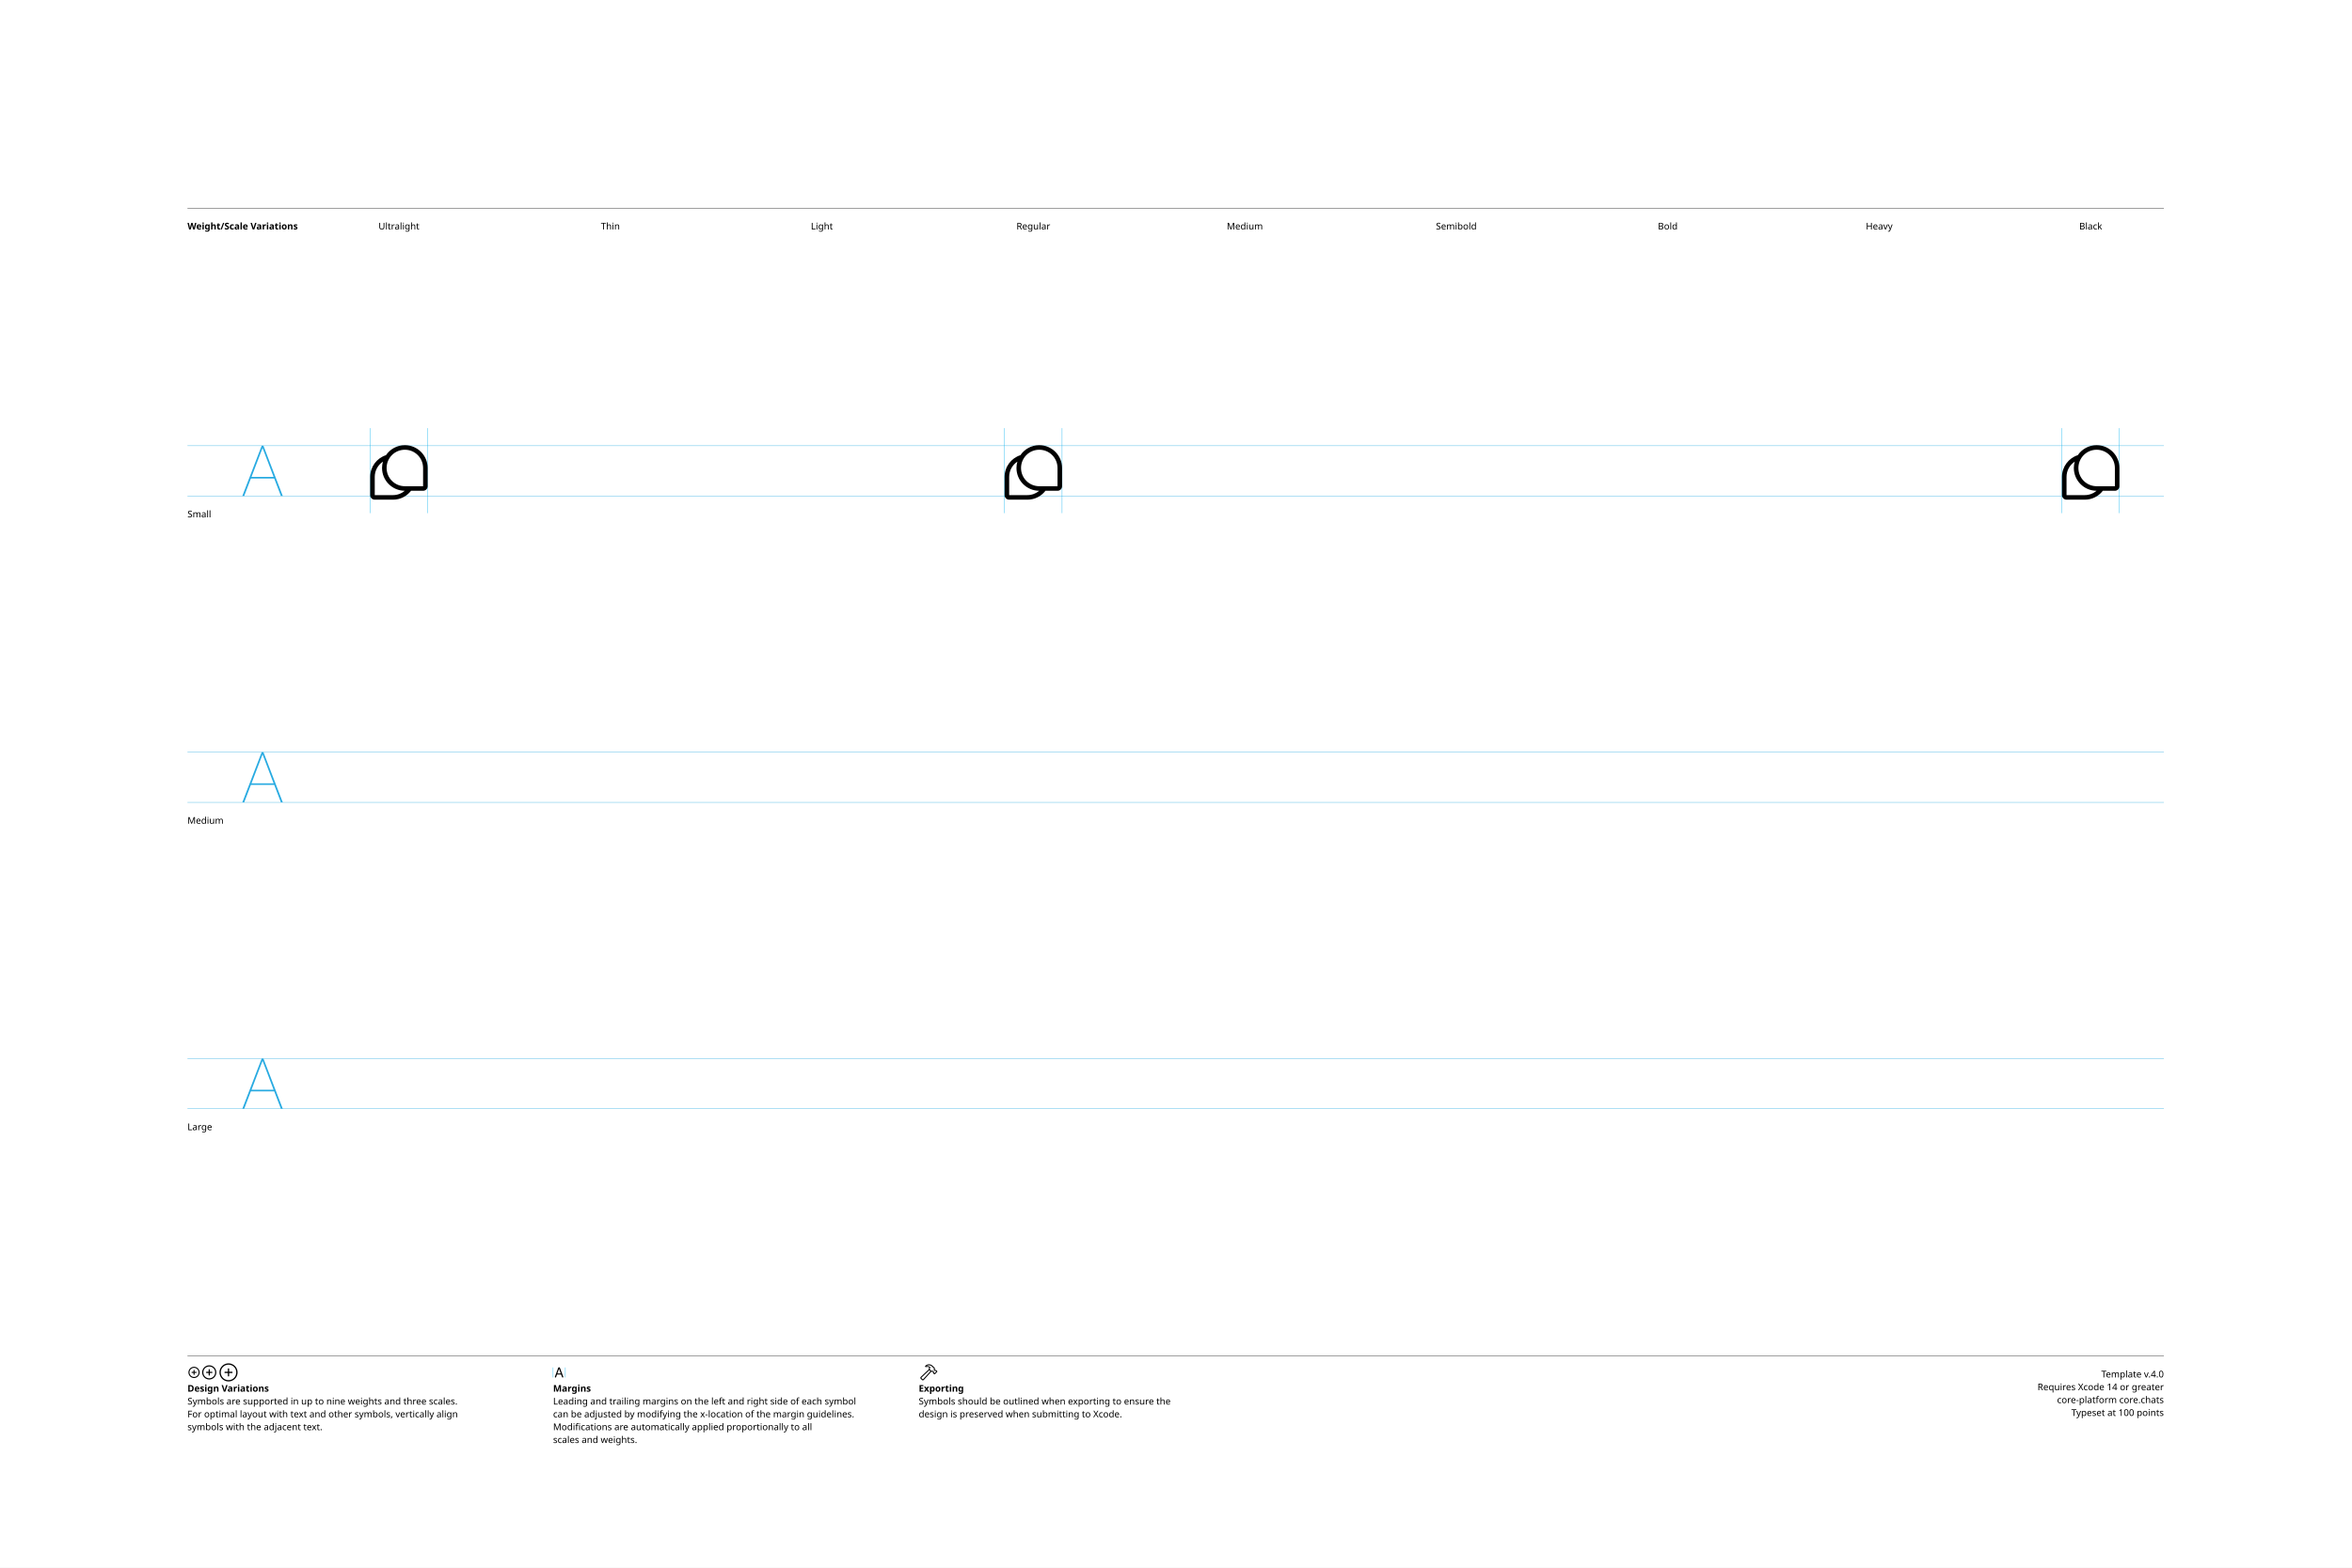
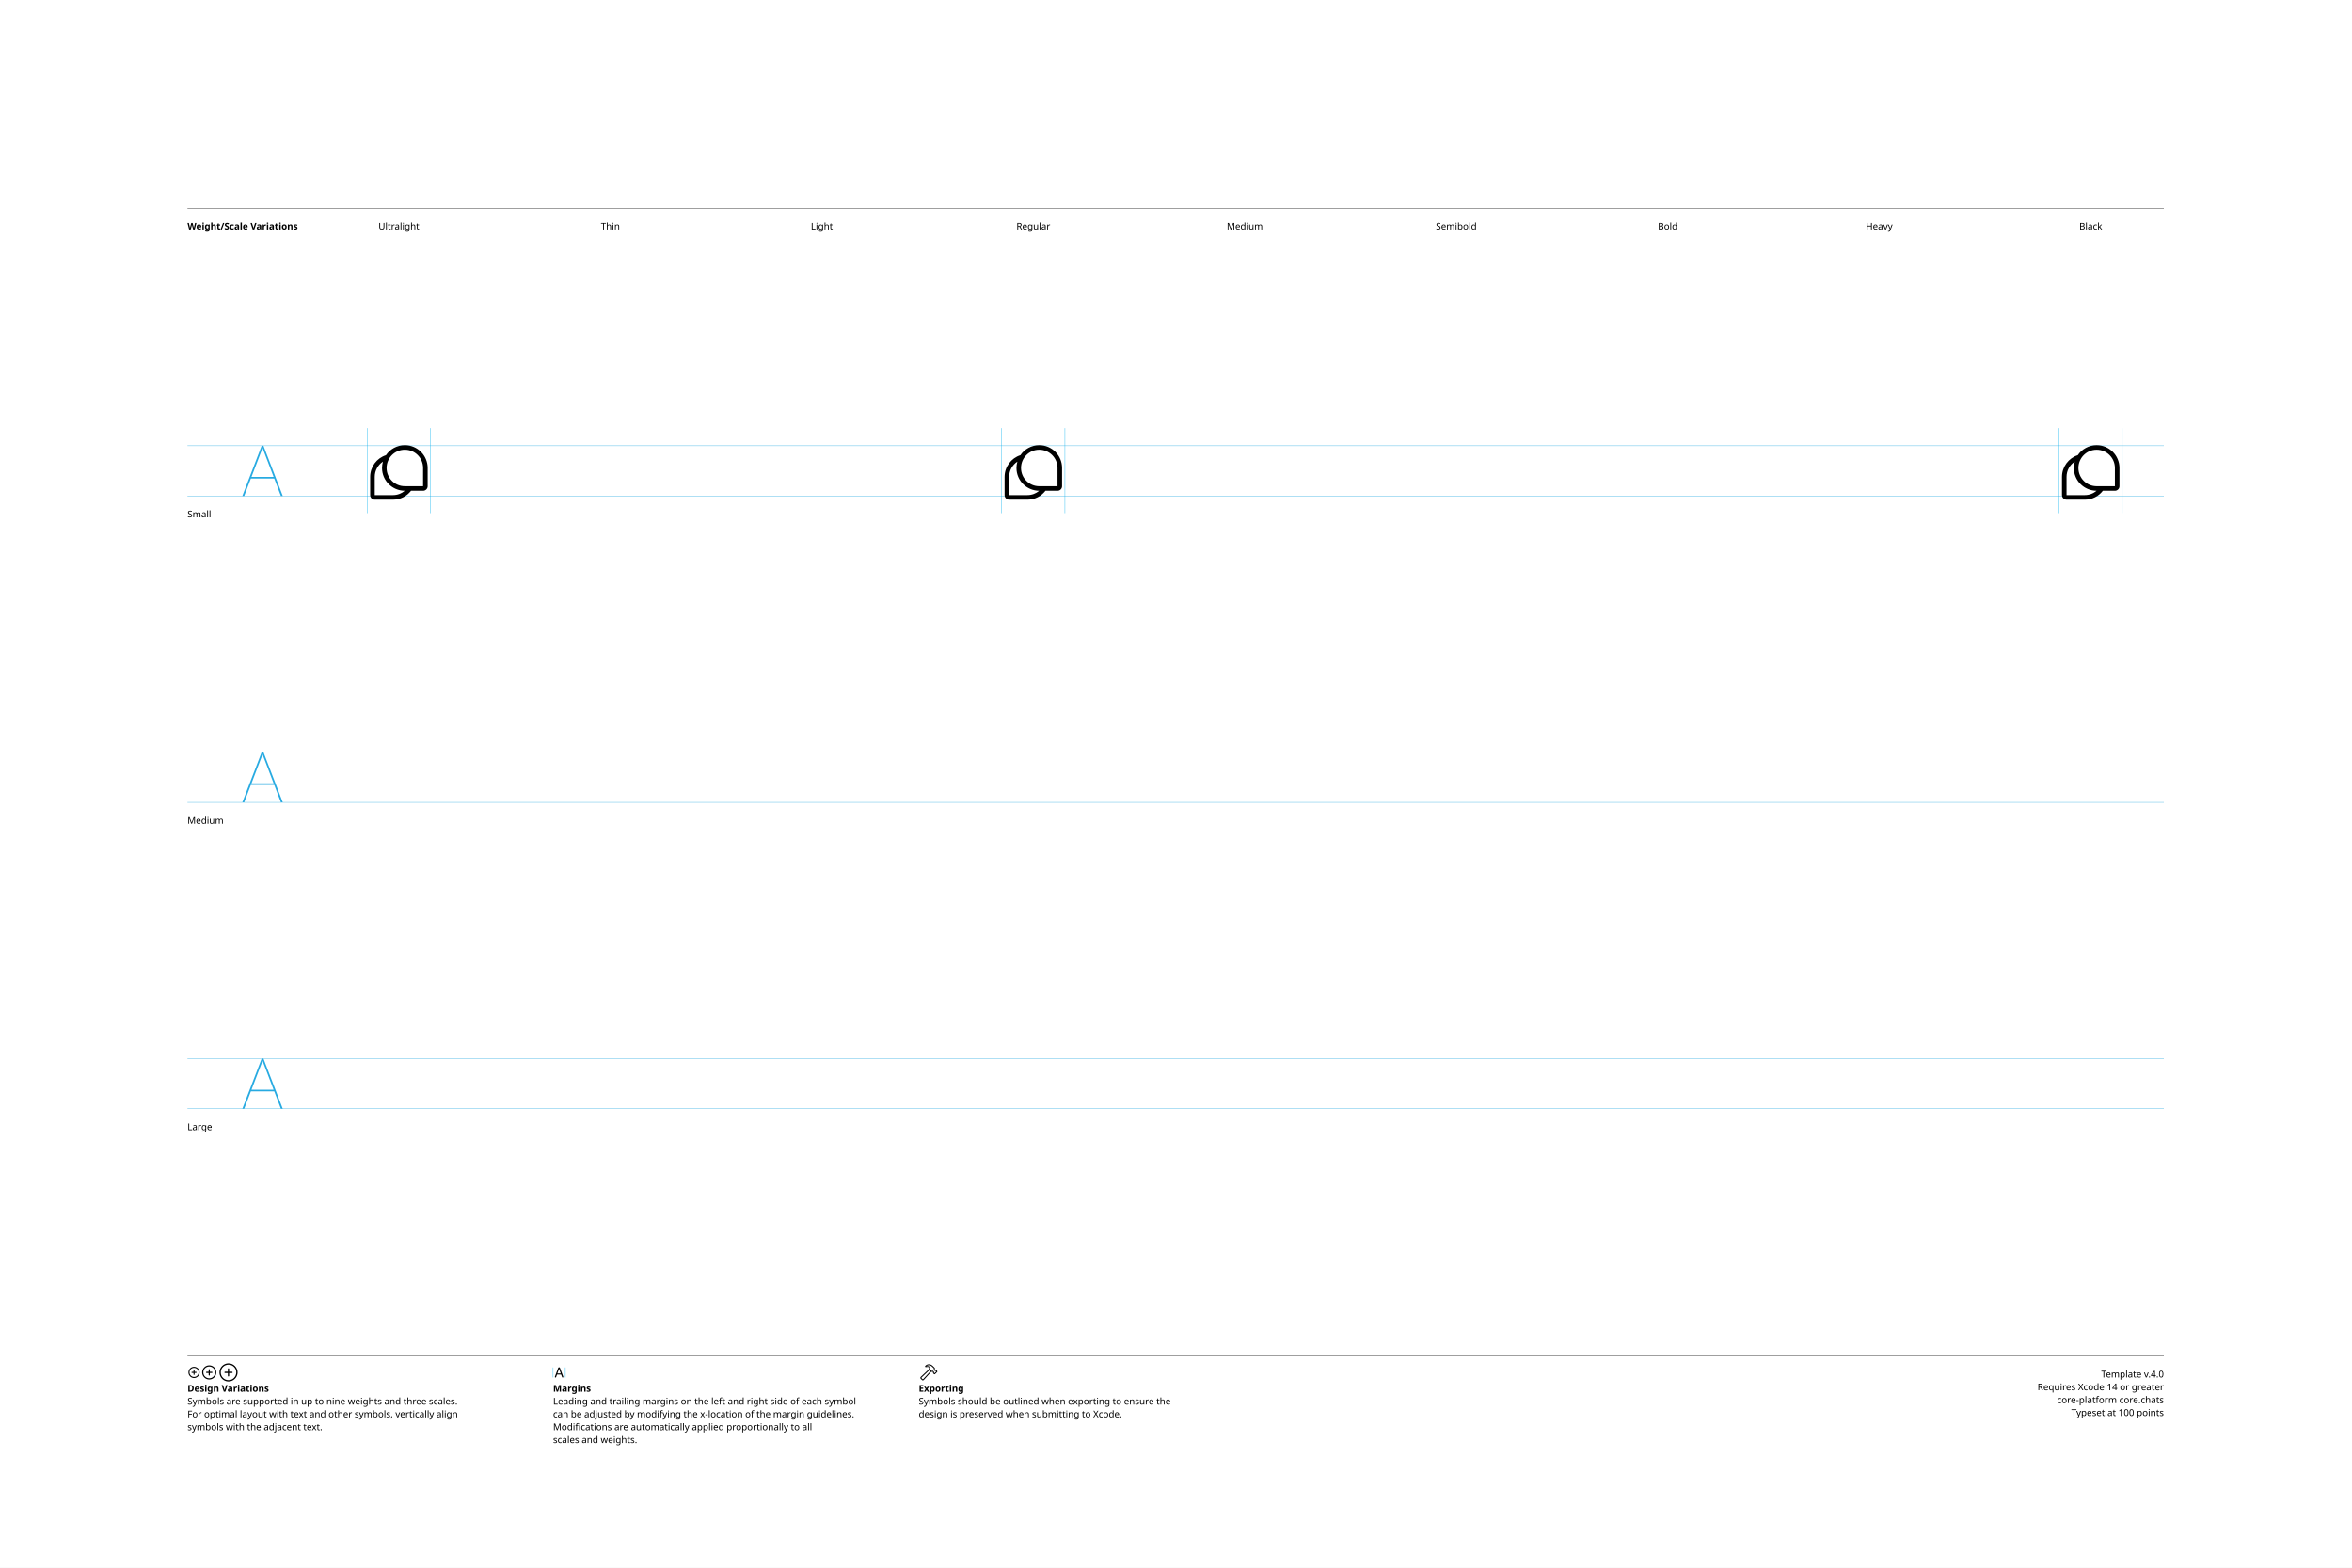
<svg xmlns="http://www.w3.org/2000/svg" version="1.1" width="3300" height="2200">
  <style>.monochrome-0 {fill:#000000}
.monochrome-1 {fill:#000000}
.multicolor-0:tintColor {fill:#007AFF}
.multicolor-1:systemRedColor {fill:#FF3B30}
.hierarchical-0:primary {fill:#212121}
.hierarchical-1:secondary {fill:#8E8E8E}
.SFSymbolsPreview000000 {fill:#000000;opacity:1.0}
.SFSymbolsPreviewFF3B30 {fill:#FF3B30;opacity:1.0}
</style>
  <g id="Notes">
    <rect height="2200" id="artboard" style="fill:white;opacity:1" width="3300" x="0" y="0" />
    <line style="fill:none;stroke:black;opacity:1;stroke-width:0.5;" x1="263" x2="3036" y1="292" y2="292" />
    <text style="stroke:none;fill:black;font-family:sans-serif;font-size:13;font-weight:bold;" transform="matrix(1 0 0 1 263 322)">Weight/Scale Variations</text>
    <text style="stroke:none;fill:black;font-family:sans-serif;font-size:13;text-anchor:middle;" transform="matrix(1 0 0 1 559.711 322)">Ultralight</text>
    <text style="stroke:none;fill:black;font-family:sans-serif;font-size:13;text-anchor:middle;" transform="matrix(1 0 0 1 856.422 322)">Thin</text>
    <text style="stroke:none;fill:black;font-family:sans-serif;font-size:13;text-anchor:middle;" transform="matrix(1 0 0 1 1153.13 322)">Light</text>
    <text style="stroke:none;fill:black;font-family:sans-serif;font-size:13;text-anchor:middle;" transform="matrix(1 0 0 1 1449.84 322)">Regular</text>
    <text style="stroke:none;fill:black;font-family:sans-serif;font-size:13;text-anchor:middle;" transform="matrix(1 0 0 1 1746.56 322)">Medium</text>
    <text style="stroke:none;fill:black;font-family:sans-serif;font-size:13;text-anchor:middle;" transform="matrix(1 0 0 1 2043.27 322)">Semibold</text>
    <text style="stroke:none;fill:black;font-family:sans-serif;font-size:13;text-anchor:middle;" transform="matrix(1 0 0 1 2339.98 322)">Bold</text>
    <text style="stroke:none;fill:black;font-family:sans-serif;font-size:13;text-anchor:middle;" transform="matrix(1 0 0 1 2636.69 322)">Heavy</text>
    <text style="stroke:none;fill:black;font-family:sans-serif;font-size:13;text-anchor:middle;" transform="matrix(1 0 0 1 2933.4 322)">Black</text>
    <line style="fill:none;stroke:black;opacity:1;stroke-width:0.5;" x1="263" x2="3036" y1="1903" y2="1903" />
    <g transform="matrix(1 0 0 1 263 1933)">
      <path d="M9.248 0.83C13.555 0.83 17.139-2.744 17.139-7.051C17.139-11.357 13.545-14.932 9.238-14.932C4.941-14.932 1.367-11.357 1.367-7.051C1.367-2.744 4.951 0.83 9.248 0.83ZM9.248-0.654C5.703-0.654 2.871-3.496 2.871-7.051C2.871-10.605 5.693-13.447 9.238-13.447C12.793-13.447 15.645-10.605 15.645-7.051C15.645-3.496 12.803-0.654 9.248-0.654ZM5.654-7.051C5.654-6.621 5.957-6.328 6.406-6.328L8.506-6.328L8.506-4.209C8.506-3.77 8.799-3.467 9.229-3.467C9.678-3.467 9.971-3.77 9.971-4.209L9.971-6.328L12.09-6.328C12.529-6.328 12.832-6.621 12.832-7.051C12.832-7.49 12.529-7.793 12.09-7.793L9.971-7.793L9.971-9.902C9.971-10.352 9.678-10.654 9.229-10.654C8.799-10.654 8.506-10.352 8.506-9.902L8.506-7.793L6.406-7.793C5.957-7.793 5.654-7.49 5.654-7.051Z" />
    </g>
    <g transform="matrix(1 0 0 1 281.867 1933)">
      <path d="M11.709 2.91C17.158 2.91 21.67-1.611 21.67-7.051C21.67-12.5 17.148-17.012 11.699-17.012C6.26-17.012 1.748-12.5 1.748-7.051C1.748-1.611 6.27 2.91 11.709 2.91ZM11.709 1.25C7.1 1.25 3.418-2.441 3.418-7.051C3.418-11.66 7.09-15.352 11.699-15.352C16.309-15.352 20.01-11.66 20.01-7.051C20.01-2.441 16.318 1.25 11.709 1.25ZM7.178-7.051C7.178-6.572 7.51-6.25 8.008-6.25L10.879-6.25L10.879-3.369C10.879-2.881 11.211-2.539 11.69-2.539C12.178-2.539 12.52-2.871 12.52-3.369L12.52-6.25L15.4-6.25C15.889-6.25 16.23-6.572 16.23-7.051C16.23-7.539 15.889-7.881 15.4-7.881L12.52-7.881L12.52-10.752C12.52-11.25 12.178-11.592 11.69-11.592C11.211-11.592 10.879-11.25 10.879-10.752L10.879-7.881L8.008-7.881C7.51-7.881 7.178-7.539 7.178-7.051Z" />
    </g>
    <g transform="matrix(1 0 0 1 305.646 1933)">
      <path d="M14.971 5.664C21.934 5.664 27.695-0.098 27.695-7.051C27.695-14.014 21.924-19.775 14.961-19.775C8.008-19.775 2.256-14.014 2.256-7.051C2.256-0.098 8.018 5.664 14.971 5.664ZM14.971 3.848C8.936 3.848 4.082-1.016 4.082-7.051C4.082-13.096 8.926-17.949 14.961-17.949C21.006-17.949 25.869-13.096 25.869-7.051C25.869-1.016 21.016 3.848 14.971 3.848ZM9.199-7.051C9.199-6.533 9.57-6.172 10.117-6.172L14.062-6.172L14.062-2.217C14.062-1.68 14.434-1.299 14.951-1.299C15.488-1.299 15.859-1.67 15.859-2.217L15.859-6.172L19.814-6.172C20.352-6.172 20.732-6.533 20.732-7.051C20.732-7.598 20.361-7.969 19.814-7.969L15.859-7.969L15.859-11.914C15.859-12.461 15.488-12.842 14.951-12.842C14.434-12.842 14.062-12.461 14.062-11.914L14.062-7.969L10.117-7.969C9.57-7.969 9.199-7.598 9.199-7.051Z" />
    </g>
    <text style="stroke:none;fill:black;font-family:sans-serif;font-size:13;font-weight:bold;" transform="matrix(1 0 0 1 263 1953)">Design Variations</text>
    <text style="stroke:none;fill:black;font-family:sans-serif;font-size:13;" transform="matrix(1 0 0 1 263 1971)">Symbols are supported in up to nine weights and three scales.</text>
    <text style="stroke:none;fill:black;font-family:sans-serif;font-size:13;" transform="matrix(1 0 0 1 263 1989)">For optimal layout with text and other symbols, vertically align</text>
    <text style="stroke:none;fill:black;font-family:sans-serif;font-size:13;" transform="matrix(1 0 0 1 263 2007)">symbols with the adjacent text.</text>
    <line style="fill:none;stroke:#00AEEF;stroke-width:0.5;opacity:1.0;" x1="776" x2="776" y1="1919" y2="1933" />
    <g transform="matrix(1 0 0 1 776 1933)">
      <path d="M3.311 0.156C3.828 0.156 4.082-0.039 4.268-0.586L5.527-4.033L11.289-4.033L12.549-0.586C12.734-0.039 12.988 0.156 13.496 0.156C14.014 0.156 14.346-0.156 14.346-0.645C14.346-0.811 14.316-0.967 14.238-1.172L9.658-13.369C9.434-13.965 9.033-14.268 8.408-14.268C7.803-14.268 7.393-13.975 7.178-13.379L2.598-1.162C2.52-0.957 2.49-0.801 2.49-0.635C2.49-0.146 2.803 0.156 3.311 0.156ZM6.006-5.518L8.379-12.09L8.428-12.09L10.801-5.518Z" />
    </g>
    <line style="fill:none;stroke:#00AEEF;stroke-width:0.5;opacity:1.0;" x1="793.197" x2="793.197" y1="1919" y2="1933" />
    <text style="stroke:none;fill:black;font-family:sans-serif;font-size:13;font-weight:bold;" transform="matrix(1 0 0 1 776 1953)">Margins</text>
    <text style="stroke:none;fill:black;font-family:sans-serif;font-size:13;" transform="matrix(1 0 0 1 776 1971)">Leading and trailing margins on the left and right side of each symbol</text>
    <text style="stroke:none;fill:black;font-family:sans-serif;font-size:13;" transform="matrix(1 0 0 1 776 1989)">can be adjusted by modifying the x-location of the margin guidelines.</text>
    <text style="stroke:none;fill:black;font-family:sans-serif;font-size:13;" transform="matrix(1 0 0 1 776 2007)">Modifications are automatically applied proportionally to all</text>
    <text style="stroke:none;fill:black;font-family:sans-serif;font-size:13;" transform="matrix(1 0 0 1 776 2025)">scales and weights.</text>
    <g transform="matrix(1 0 0 1 1289 1933)">
      <path d="M2.842 1.865L4.541 3.574C5.4 4.443 6.387 4.385 7.314 3.359L18.008-8.428L17.041-9.404L6.426 2.275C6.074 2.676 5.742 2.773 5.273 2.305L4.102 1.143C3.633 0.684 3.74 0.342 4.141-0.02L15.615-10.82L14.639-11.787L3.047-0.898C2.061 0.02 1.982 0.996 2.842 1.865ZM9.258-16.328C8.838-15.918 8.809-15.342 9.043-14.951C9.277-14.59 9.736-14.355 10.381-14.521C11.846-14.863 13.369-14.922 14.795-13.984L14.209-12.529C13.867-11.699 14.043-11.113 14.58-10.566L16.875-8.252C17.363-7.764 17.773-7.744 18.34-7.842L19.404-8.037L20.068-7.363L20.029-6.807C19.99-6.309 20.117-5.928 20.605-5.449L21.367-4.707C21.846-4.229 22.461-4.199 22.93-4.668L25.84-7.588C26.309-8.057 26.289-8.652 25.811-9.131L25.039-9.893C24.561-10.371 24.189-10.527 23.711-10.488L23.135-10.44L22.49-11.074L22.734-12.197C22.861-12.764 22.705-13.203 22.119-13.789L19.922-15.977C16.582-19.297 12.148-19.219 9.258-16.328ZM10.752-15.957C13.184-17.734 16.475-17.432 18.701-15.205L21.133-12.793C21.367-12.559 21.406-12.373 21.338-12.031L21.016-10.547L22.52-9.062L23.506-9.121C23.76-9.131 23.838-9.111 24.033-8.916L24.609-8.34L22.168-5.898L21.592-6.475C21.396-6.67 21.367-6.748 21.377-7.012L21.445-7.988L19.951-9.473L18.428-9.219C18.105-9.15 17.959-9.18 17.715-9.414L15.713-11.416C15.459-11.65 15.43-11.816 15.586-12.188L16.465-14.277C14.902-15.732 12.871-16.357 10.84-15.762C10.684-15.723 10.625-15.85 10.752-15.957Z" />
    </g>
    <text style="stroke:none;fill:black;font-family:sans-serif;font-size:13;font-weight:bold;" transform="matrix(1 0 0 1 1289 1953)">Exporting</text>
    <text style="stroke:none;fill:black;font-family:sans-serif;font-size:13;" transform="matrix(1 0 0 1 1289 1971)">Symbols should be outlined when exporting to ensure the</text>
    <text style="stroke:none;fill:black;font-family:sans-serif;font-size:13;" transform="matrix(1 0 0 1 1289 1989)">design is preserved when submitting to Xcode.</text>
    <text id="template-version" style="stroke:none;fill:black;font-family:sans-serif;font-size:13;text-anchor:end;" transform="matrix(1 0 0 1 3036 1933)">Template v.4.0</text>
    <text style="stroke:none;fill:black;font-family:sans-serif;font-size:13;text-anchor:end;" transform="matrix(1 0 0 1 3036 1951)">Requires Xcode 14 or greater</text>
    <text id="descriptive-name" style="stroke:none;fill:black;font-family:sans-serif;font-size:13;text-anchor:end;" transform="matrix(1 0 0 1 3036 1969)">core-platform core.chats</text>
    <text style="stroke:none;fill:black;font-family:sans-serif;font-size:13;text-anchor:end;" transform="matrix(1 0 0 1 3036 1987)">Typeset at 100 points</text>
    <text style="stroke:none;fill:black;font-family:sans-serif;font-size:13;" transform="matrix(1 0 0 1 263 726)">Small</text>
    <text style="stroke:none;fill:black;font-family:sans-serif;font-size:13;" transform="matrix(1 0 0 1 263 1156)">Medium</text>
    <text style="stroke:none;fill:black;font-family:sans-serif;font-size:13;" transform="matrix(1 0 0 1 263 1586)">Large</text>
  </g>
  <g id="Guides">
    <g id="H-reference" style="fill:#27AAE1;stroke:none;" transform="matrix(1 0 0 1 339 696)">
      <path d="M0.994 0L3.638 0L29.328-67.132L30.03-67.132L30.03-70.459L28.123-70.459ZM11.688-24.48L46.981-24.48L46.231-26.729L12.438-26.729ZM55.12 0L57.764 0L30.638-70.459L29.433-70.459L29.433-67.132Z" />
    </g>
    <line id="Baseline-S" style="fill:none;stroke:#27AAE1;opacity:1;stroke-width:0.5;" x1="263" x2="3036" y1="696" y2="696" />
    <line id="Capline-S" style="fill:none;stroke:#27AAE1;opacity:1;stroke-width:0.5;" x1="263" x2="3036" y1="625.541" y2="625.541" />
    <g id="H-reference" style="fill:#27AAE1;stroke:none;" transform="matrix(1 0 0 1 339 1126)">
      <path d="M0.994 0L3.638 0L29.328-67.132L30.03-67.132L30.03-70.459L28.123-70.459ZM11.688-24.48L46.981-24.48L46.231-26.729L12.438-26.729ZM55.12 0L57.764 0L30.638-70.459L29.433-70.459L29.433-67.132Z" />
    </g>
    <line id="Baseline-M" style="fill:none;stroke:#27AAE1;opacity:1;stroke-width:0.5;" x1="263" x2="3036" y1="1126" y2="1126" />
    <line id="Capline-M" style="fill:none;stroke:#27AAE1;opacity:1;stroke-width:0.5;" x1="263" x2="3036" y1="1055.54" y2="1055.54" />
    <g id="H-reference" style="fill:#27AAE1;stroke:none;" transform="matrix(1 0 0 1 339 1556)">
      <path d="M0.994 0L3.638 0L29.328-67.132L30.03-67.132L30.03-70.459L28.123-70.459ZM11.688-24.48L46.981-24.48L46.231-26.729L12.438-26.729ZM55.12 0L57.764 0L30.638-70.459L29.433-70.459L29.433-67.132Z" />
    </g>
    <line id="Baseline-L" style="fill:none;stroke:#27AAE1;opacity:1;stroke-width:0.5;" x1="263" x2="3036" y1="1556" y2="1556" />
    <line id="Capline-L" style="fill:none;stroke:#27AAE1;opacity:1;stroke-width:0.5;" x1="263" x2="3036" y1="1485.54" y2="1485.54" />
-     <line id="left-margin-Ultralight-S" style="fill:none;stroke:#00AEEF;stroke-width:0.5;opacity:1.0;" x1="519.391" x2="519.391" y1="600.785" y2="720.121" />
-     <line id="right-margin-Ultralight-S" style="fill:none;stroke:#00AEEF;stroke-width:0.5;opacity:1.0;" x1="600.031" x2="600.031" y1="600.785" y2="720.121" />
-     <line id="left-margin-Regular-S" style="fill:none;stroke:#00AEEF;stroke-width:0.5;opacity:1.0;" x1="1409.52" x2="1409.52" y1="600.785" y2="720.121" />
-     <line id="right-margin-Regular-S" style="fill:none;stroke:#00AEEF;stroke-width:0.5;opacity:1.0;" x1="1490.16" x2="1490.16" y1="600.785" y2="720.121" />
-     <line id="left-margin-Black-S" style="fill:none;stroke:#00AEEF;stroke-width:0.5;opacity:1.0;" x1="2893.08" x2="2893.08" y1="600.785" y2="720.121" />
-     <line id="right-margin-Black-S" style="fill:none;stroke:#00AEEF;stroke-width:0.5;opacity:1.0;" x1="2973.72" x2="2973.72" y1="600.785" y2="720.121" />
+     <line id="left-margin-Ultralight-S" style="fill:none;stroke:#00AEEF;stroke-width:0.5;opacity:1.0;" x1="515.391" x2="515.391" y1="600.785" y2="720.121" />
+     <line id="right-margin-Ultralight-S" style="fill:none;stroke:#00AEEF;stroke-width:0.5;opacity:1.0;" x1="604.031" x2="604.031" y1="600.785" y2="720.121" />
+     <line id="left-margin-Regular-S" style="fill:none;stroke:#00AEEF;stroke-width:0.5;opacity:1.0;" x1="1405.520" x2="1405.520" y1="600.785" y2="720.121" />
+     <line id="right-margin-Regular-S" style="fill:none;stroke:#00AEEF;stroke-width:0.5;opacity:1.0;" x1="1494.160" x2="1494.160" y1="600.785" y2="720.121" />
+     <line id="left-margin-Black-S" style="fill:none;stroke:#00AEEF;stroke-width:0.5;opacity:1.0;" x1="2889.080" x2="2889.080" y1="600.785" y2="720.121" />
+     <line id="right-margin-Black-S" style="fill:none;stroke:#00AEEF;stroke-width:0.5;opacity:1.0;" x1="2977.720" x2="2977.720" y1="600.785" y2="720.121" />
  </g>
  <g id="Symbols">
    <g id="Ultralight-S" transform="matrix(1 0 0 1 519.391 696)">
      <path class="monochrome-0 multicolor-0:tintColor hierarchical-0:primary SFSymbolsPreview000000" d="M32 5.211L6.4 5.211C2.865 5.211 0 2.345 0 -1.189L0 -26.79C0 -41.026 9.297 -53.092 22.158 -57.231C27.911 -65.705 37.626 -71.27 48.64 -71.27C66.313 -71.27 80.64 -56.943 80.64 -39.269L80.64 -13.67C80.64 -10.135 77.775 -7.269 74.24 -7.269L57.317 -7.27C51.491 0.33 42.316 5.211 32 5.211ZM6.4 -26.79L6.4 -1.189L32 -1.189C38.313 -1.189 44.093 -3.475 48.547 -7.274C30.916 -7.321 16.64 -21.628 16.64 -39.269C16.64 -42.357 17.077 -45.342 17.917 -48.157C10.975 -43.587 6.4 -35.723 6.4 -26.79ZM23.04 -39.269C23.04 -25.131 34.502 -13.67 48.64 -13.67L74.24 -13.67L74.24 -39.269C74.24 -53.408 62.778 -64.87 48.64 -64.87C34.502 -64.87 23.04 -53.408 23.04 -39.269ZM18.249 -49.25L19.064 -51.476C18.761 -50.749 18.489 -50.006 18.249 -49.25ZM19.241 -51.905L20.43 -54.374C19.995 -53.574 19.599 -52.75 19.241 -51.905ZM20.595 -54.675L22.016 -57.014C21.506 -56.26 21.031 -55.479 20.595 -54.675ZM48.64 -7.269L48.547 -7.274C48.577 -7.27 48.609 -7.269 48.64 -7.269Z" />
    </g>
    <g id="Regular-S" transform="matrix(1 0 0 1 1409.52 696)">
      <path class="monochrome-0 multicolor-0:tintColor hierarchical-0:primary SFSymbolsPreview000000" d="M32 5.211L6.4 5.211C2.865 5.211 0 2.345 0 -1.189L0 -26.79C0 -41.026 9.297 -53.092 22.158 -57.231C27.911 -65.705 37.626 -71.27 48.64 -71.27C66.313 -71.27 80.64 -56.943 80.64 -39.269L80.64 -13.67C80.64 -10.135 77.775 -7.269 74.24 -7.269L57.317 -7.27C51.491 0.33 42.316 5.211 32 5.211ZM6.4 -26.79L6.4 -1.189L32 -1.189C38.313 -1.189 44.093 -3.475 48.547 -7.274C30.916 -7.321 16.64 -21.628 16.64 -39.269C16.64 -42.357 17.077 -45.342 17.917 -48.157C10.975 -43.587 6.4 -35.723 6.4 -26.79ZM23.04 -39.269C23.04 -25.131 34.502 -13.67 48.64 -13.67L74.24 -13.67L74.24 -39.269C74.24 -53.408 62.778 -64.87 48.64 -64.87C34.502 -64.87 23.04 -53.408 23.04 -39.269ZM18.249 -49.25L19.064 -51.476C18.761 -50.749 18.489 -50.006 18.249 -49.25ZM19.241 -51.905L20.43 -54.374C19.995 -53.574 19.599 -52.75 19.241 -51.905ZM20.595 -54.675L22.016 -57.014C21.506 -56.26 21.031 -55.479 20.595 -54.675ZM48.64 -7.269L48.547 -7.274C48.577 -7.27 48.609 -7.269 48.64 -7.269Z" />
    </g>
    <g id="Black-S" transform="matrix(1 0 0 1 2893.08 696)">
      <path class="monochrome-0 multicolor-0:tintColor hierarchical-0:primary SFSymbolsPreview000000" d="M32 5.211L6.4 5.211C2.865 5.211 0 2.345 0 -1.189L0 -26.79C0 -41.026 9.297 -53.092 22.158 -57.231C27.911 -65.705 37.626 -71.27 48.64 -71.27C66.313 -71.27 80.64 -56.943 80.64 -39.269L80.64 -13.67C80.64 -10.135 77.775 -7.269 74.24 -7.269L57.317 -7.27C51.491 0.33 42.316 5.211 32 5.211ZM6.4 -26.79L6.4 -1.189L32 -1.189C38.313 -1.189 44.093 -3.475 48.547 -7.274C30.916 -7.321 16.64 -21.628 16.64 -39.269C16.64 -42.357 17.077 -45.342 17.917 -48.157C10.975 -43.587 6.4 -35.723 6.4 -26.79ZM23.04 -39.269C23.04 -25.131 34.502 -13.67 48.64 -13.67L74.24 -13.67L74.24 -39.269C74.24 -53.408 62.778 -64.87 48.64 -64.87C34.502 -64.87 23.04 -53.408 23.04 -39.269ZM18.249 -49.25L19.064 -51.476C18.761 -50.749 18.489 -50.006 18.249 -49.25ZM19.241 -51.905L20.43 -54.374C19.995 -53.574 19.599 -52.75 19.241 -51.905ZM20.595 -54.675L22.016 -57.014C21.506 -56.26 21.031 -55.479 20.595 -54.675ZM48.64 -7.269L48.547 -7.274C48.577 -7.27 48.609 -7.269 48.64 -7.269Z" />
    </g>
  </g>
</svg>
